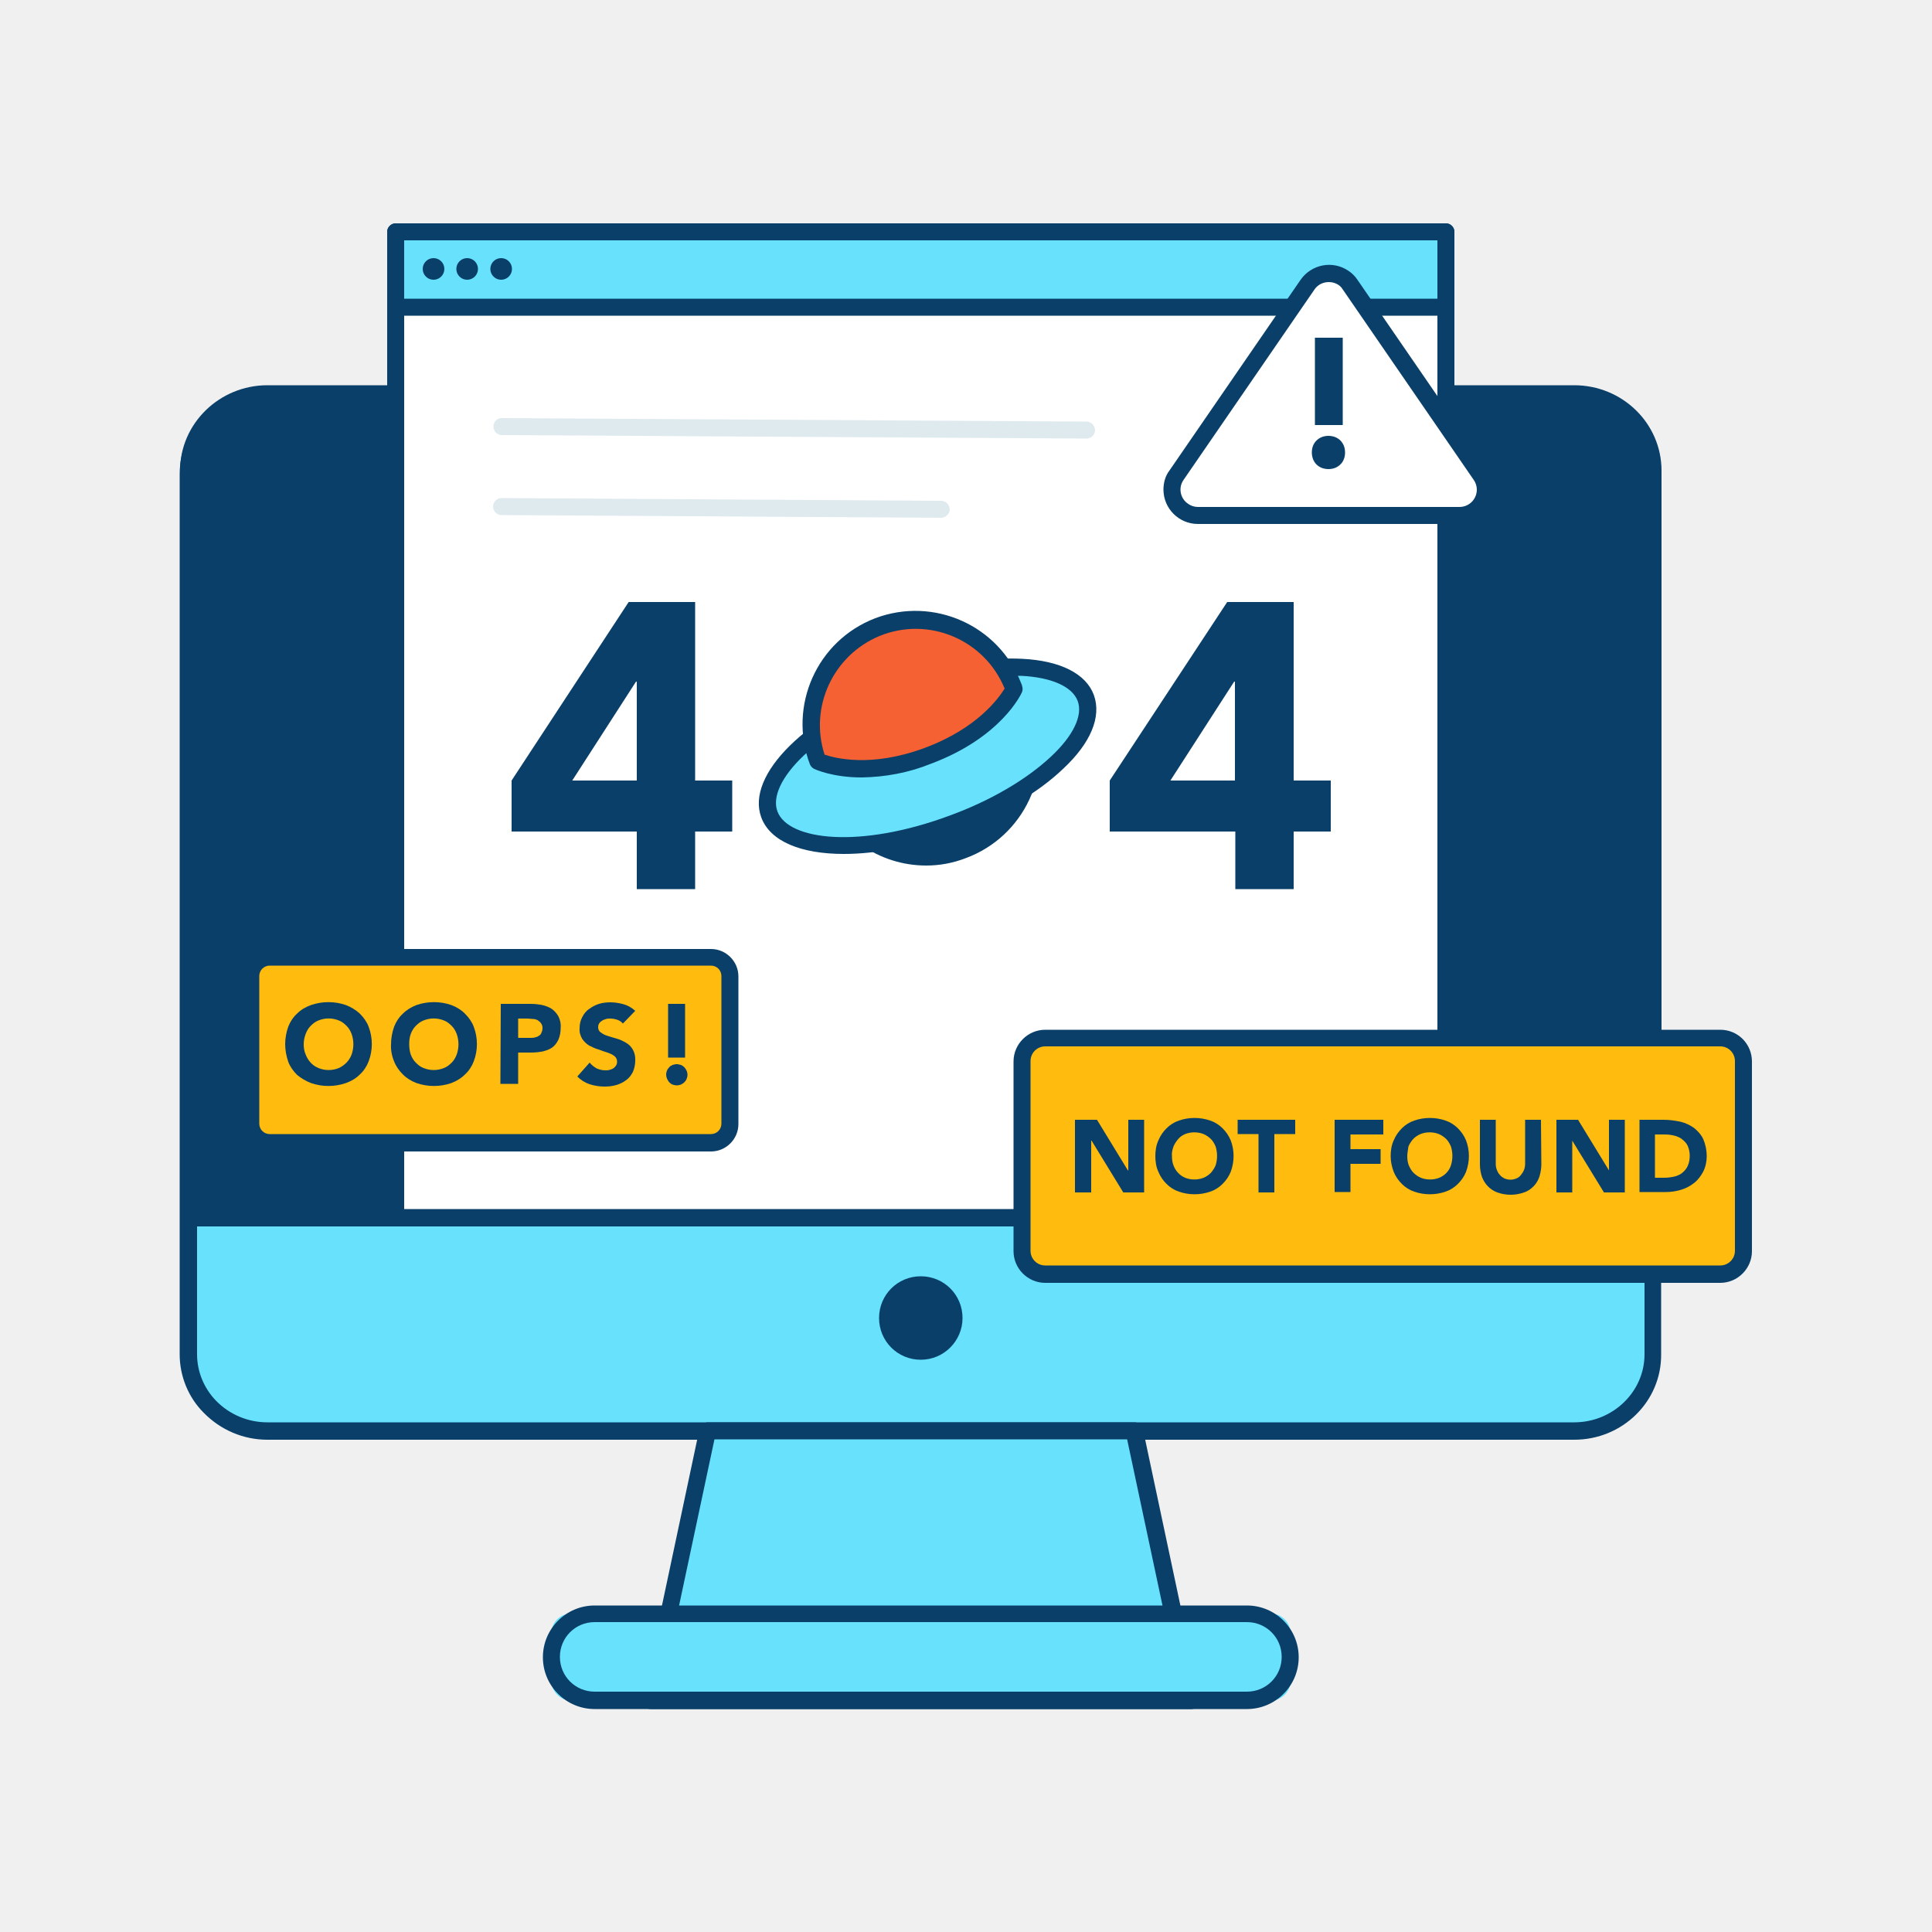
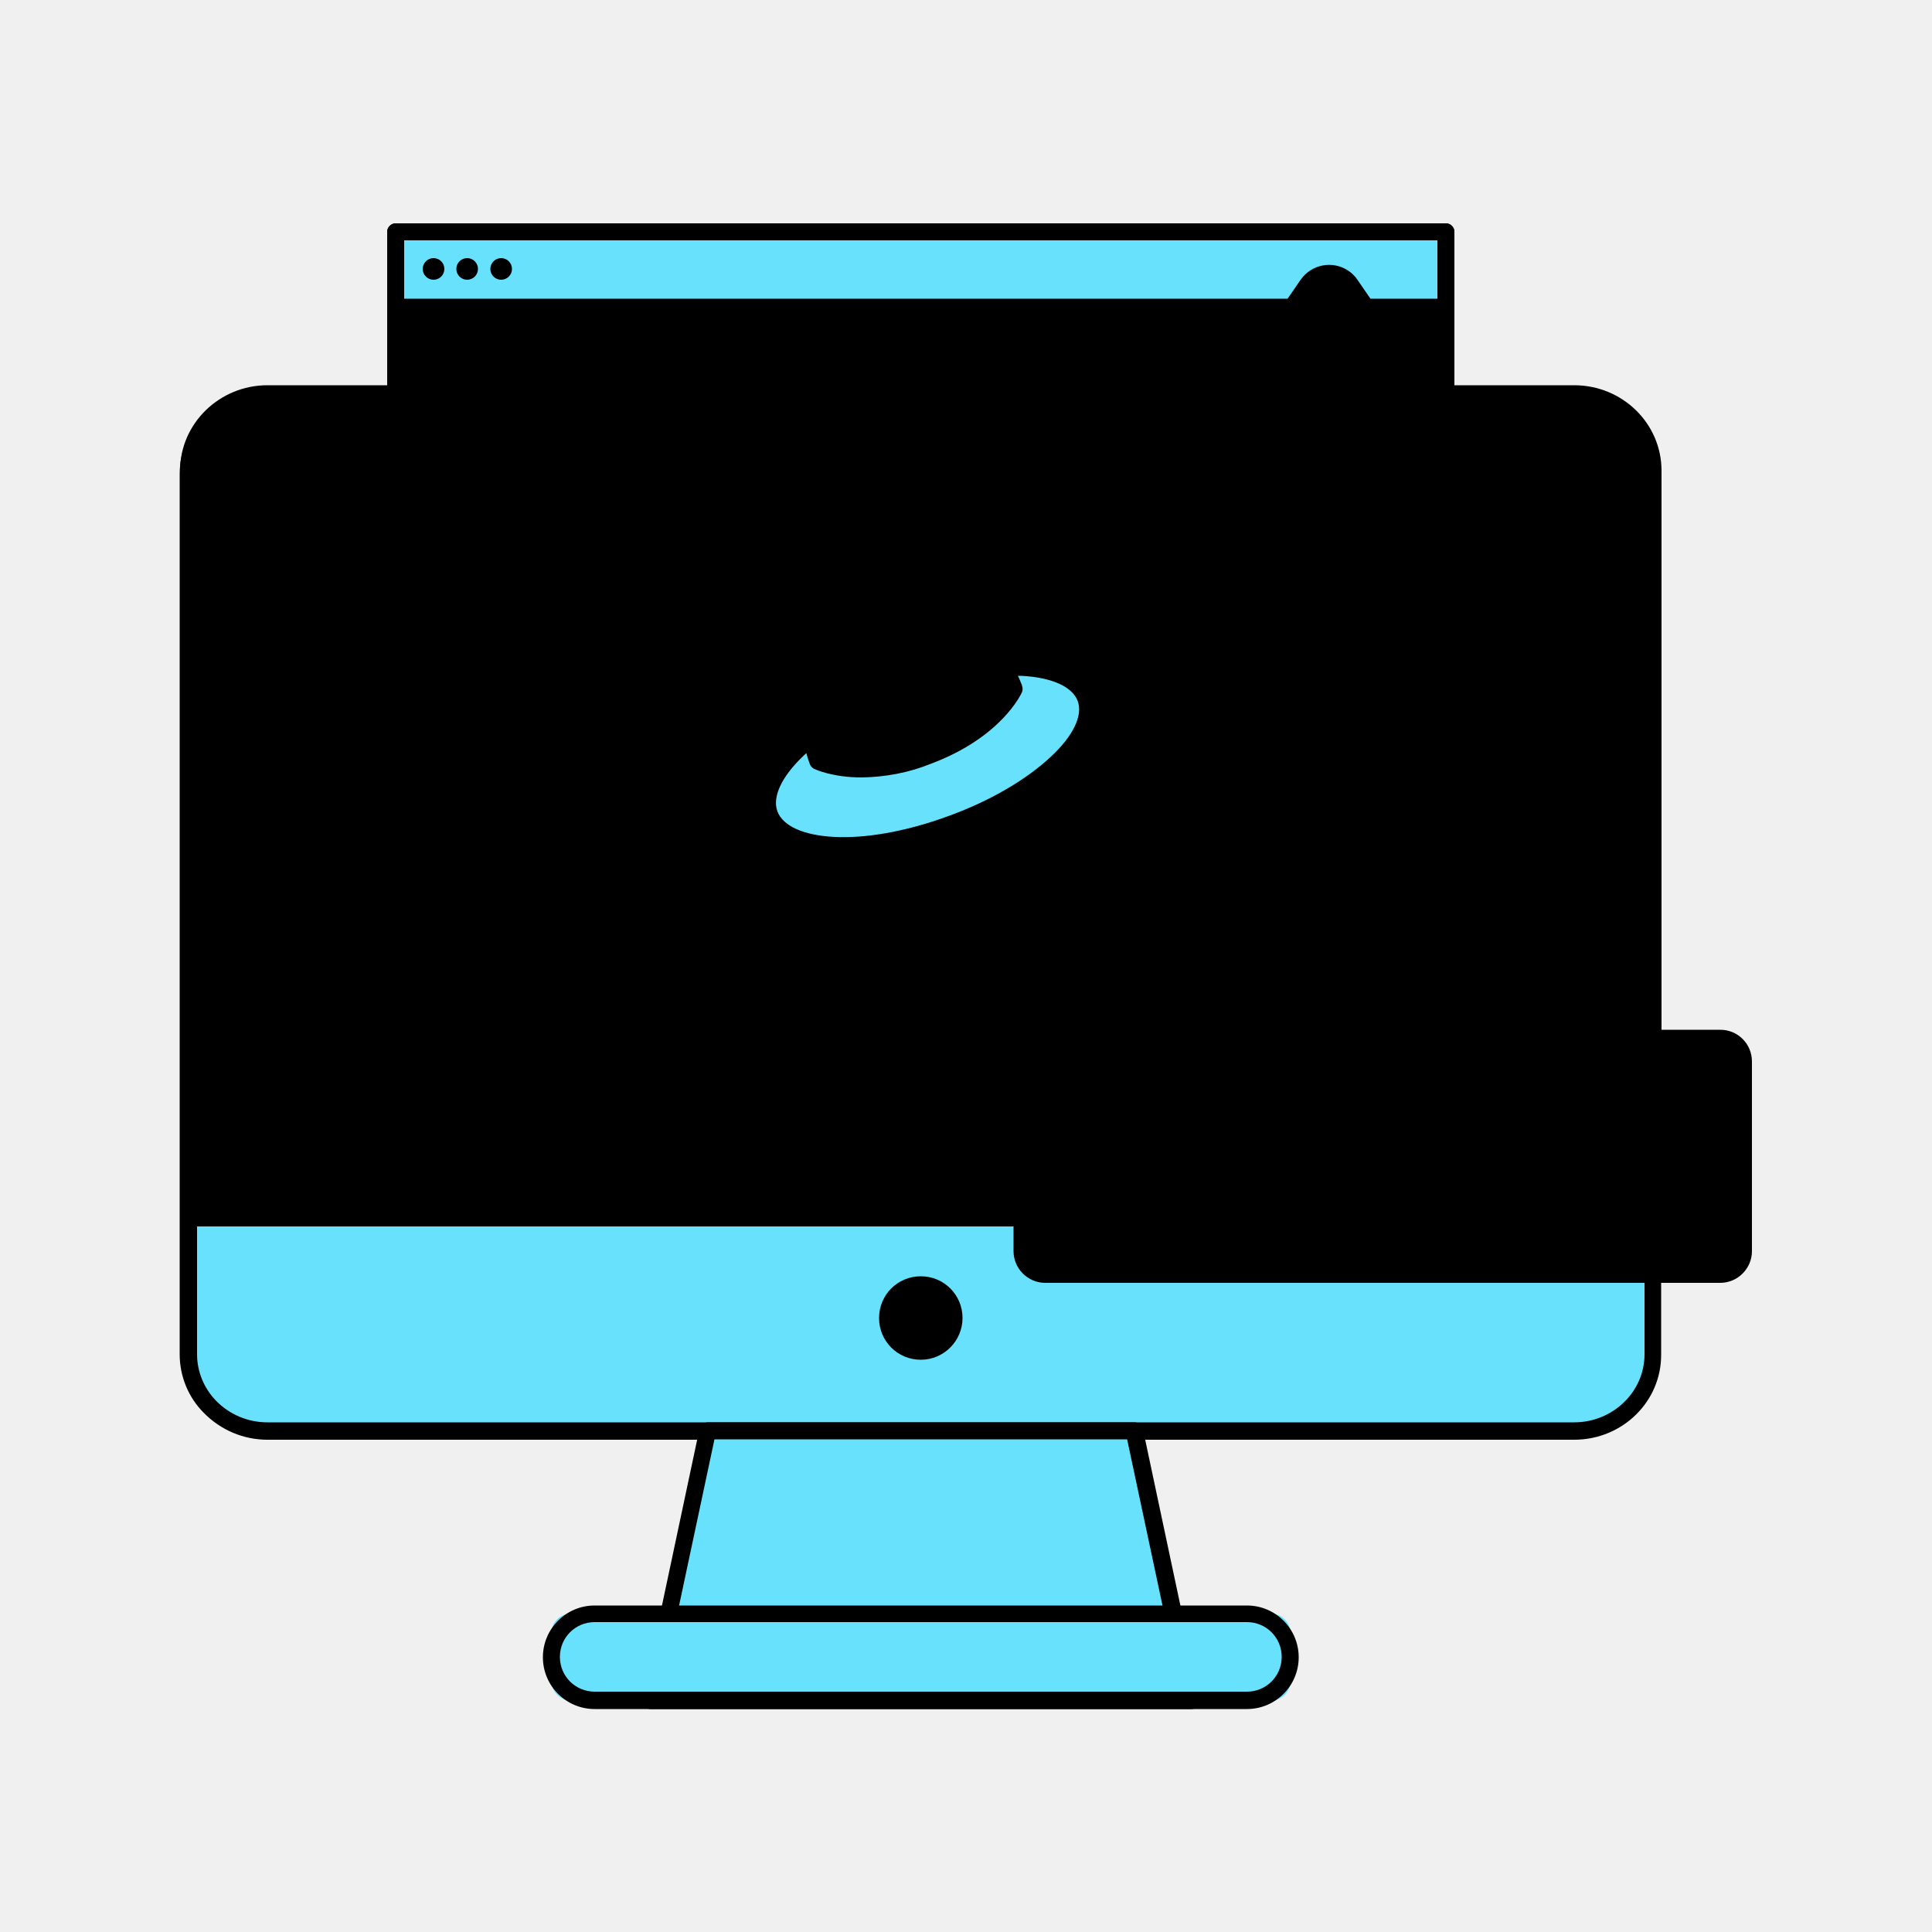
- <svg xmlns="http://www.w3.org/2000/svg" version="1.1" id="Layer_1" x="0px" y="0px" viewBox="0 0 500 500" style="width: 166px;" xml:space="preserve" data-imageid="404-page-not-found-1-15" imageName="404 Page Not Found 1" class="illustrations_image">
+ <svg xmlns="http://www.w3.org/2000/svg" version="1.1" id="Layer_1" x="0px" y="0px" viewBox="0 0 500 500" style="width: 166px;" xml:space="preserve" data-imageid="404-page-not-found-1-15" imageName="404 Page Not Found 1" className="illustrations_image">
  <style type="text/css">
	.st0_404-page-not-found-1-15{fill:#68E1FD;}
	.st1_404-page-not-found-1-15{fill:#093F68;}
	.st2_404-page-not-found-1-15{fill:#FFFFFF;}
	.st3_404-page-not-found-1-15{fill:#F56132;}
	.st4_404-page-not-found-1-15{fill:#DFEAEF;}
	.st5_404-page-not-found-1-15{fill:#FFBC0E;}
</style>
  <g id="device_404-page-not-found-1-15">
-     <path class="st0_404-page-not-found-1-15 targetColor" d="M427.8,122.7v227.8c0,11-9.1,19.8-20.4,19.8H69.2c-5.6,0-11-2.2-14.9-6.3c-3.6-3.6-5.5-8.5-5.5-13.6V122.7   c0-11,9.2-19.8,20.4-19.8h338.2C418.7,102.9,427.8,111.8,427.8,122.7z" style="fill: rgb(104, 225, 253);" />
-     <path class="st1_404-page-not-found-1-15" d="M407.4,372.6H69.2c-6.2,0-12.1-2.5-16.5-7c-4-4-6.2-9.5-6.2-15.1V122.7c0-12.2,10.2-22.1,22.6-22.1h338.2   c12.5,0,22.6,9.9,22.6,22.1v227.8C430,362.7,419.9,372.6,407.4,372.6z M69.2,105.1c-10,0-18.2,7.9-18.2,17.6v227.8   c0,4.5,1.8,8.8,4.9,12c3.5,3.6,8.3,5.6,13.3,5.6h338.2c10,0,18.2-7.9,18.2-17.6V122.7c0-9.7-8.2-17.6-18.2-17.6H69.2z" />
-     <polygon class="st0_404-page-not-found-1-15 targetColor" points="308.4,440 168.3,440 183.1,370.4 293.5,370.4 &#09;" style="fill: rgb(104, 225, 253);" />
-     <path class="st1_404-page-not-found-1-15" d="M308.4,442.3H168.3c-1.2,0-2.2-1-2.2-2.2c0-0.2,0-0.3,0.1-0.5l14.8-69.7c0.2-1,1.1-1.8,2.2-1.8h110.4   c1,0,2,0.7,2.2,1.8l14.8,69.7c0.1,0.7,0,1.3-0.5,1.9C309.6,442,309,442.3,308.4,442.3z M171,437.8h134.6l-13.9-65.3H184.9   L171,437.8z" />
-     <circle class="st1_404-page-not-found-1-15" cx="238.3" cy="341.1" r="8.6" />
-     <path class="st1_404-page-not-found-1-15" d="M238.3,351.9c-6,0-10.8-4.8-10.8-10.8c0-6,4.8-10.8,10.8-10.8s10.8,4.8,10.8,10.8l0,0   C249.1,347,244.3,351.9,238.3,351.9z M238.3,334.7c-3.5,0-6.4,2.9-6.4,6.4s2.9,6.4,6.4,6.4c3.5,0,6.4-2.9,6.4-6.4l0,0   C244.7,337.5,241.8,334.7,238.3,334.7z" />
-     <path class="st1_404-page-not-found-1-15" d="M427.8,121.8v193.3h-379V121.8c0-11,9.1-19.8,20.4-19.8h338.2C418.7,102,427.8,110.8,427.8,121.8z" />
-     <path class="st1_404-page-not-found-1-15" d="M427.8,317.4h-379c-1.2,0-2.2-1-2.2-2.2V121.8c0-12.2,10.2-22.1,22.6-22.1h338.2c12.5,0,22.6,9.9,22.6,22.1   v193.3C430,316.4,429,317.4,427.8,317.4L427.8,317.4z M51,312.9h374.6V121.8c0-9.7-8.2-17.6-18.2-17.6H69.2   c-10,0-18.2,7.9-18.2,17.6L51,312.9z" />
-     <path class="st0_404-page-not-found-1-15 targetColor" d="M147.8,417.6h181.1c2.8,0,5.1,2.3,5.1,5.1V435c0,2.8-2.3,5.1-5.1,5.1H147.8c-2.8,0-5.1-2.3-5.1-5.1v-12.3   C142.7,419.9,144.9,417.6,147.8,417.6z" style="fill: rgb(104, 225, 253);" />
-     <path class="st1_404-page-not-found-1-15" d="M322.7,442.3H153.9c-7.4,0-13.4-6-13.4-13.4s6-13.4,13.4-13.4l0,0h168.8c7.4,0,13.4,6,13.4,13.4   S330.1,442.3,322.7,442.3z M153.9,419.8c-5,0-9,4-9,9s4,9,9,9h168.8c5,0,9-4,9-9s-4-9-9-9H153.9z" />
+     <path className="st0_404-page-not-found-1-15 targetColor" d="M427.8,122.7v227.8c0,11-9.1,19.8-20.4,19.8H69.2c-5.6,0-11-2.2-14.9-6.3c-3.6-3.6-5.5-8.5-5.5-13.6V122.7   c0-11,9.2-19.8,20.4-19.8h338.2C418.7,102.9,427.8,111.8,427.8,122.7z" style="fill: rgb(104, 225, 253);" />
+     <path className="st1_404-page-not-found-1-15" d="M407.4,372.6H69.2c-6.2,0-12.1-2.5-16.5-7c-4-4-6.2-9.5-6.2-15.1V122.7c0-12.2,10.2-22.1,22.6-22.1h338.2   c12.5,0,22.6,9.9,22.6,22.1v227.8C430,362.7,419.9,372.6,407.4,372.6z M69.2,105.1c-10,0-18.2,7.9-18.2,17.6v227.8   c0,4.5,1.8,8.8,4.9,12c3.5,3.6,8.3,5.6,13.3,5.6h338.2c10,0,18.2-7.9,18.2-17.6V122.7c0-9.7-8.2-17.6-18.2-17.6H69.2z" />
+     <polygon className="st0_404-page-not-found-1-15 targetColor" points="308.4,440 168.3,440 183.1,370.4 293.5,370.4 &#09;" style="fill: rgb(104, 225, 253);" />
+     <path className="st1_404-page-not-found-1-15" d="M308.4,442.3H168.3c-1.2,0-2.2-1-2.2-2.2c0-0.2,0-0.3,0.1-0.5l14.8-69.7c0.2-1,1.1-1.8,2.2-1.8h110.4   c1,0,2,0.7,2.2,1.8l14.8,69.7c0.1,0.7,0,1.3-0.5,1.9C309.6,442,309,442.3,308.4,442.3z M171,437.8h134.6l-13.9-65.3H184.9   L171,437.8z" />
+     <circle className="st1_404-page-not-found-1-15" cx="238.3" cy="341.1" r="8.6" />
+     <path className="st1_404-page-not-found-1-15" d="M238.3,351.9c-6,0-10.8-4.8-10.8-10.8c0-6,4.8-10.8,10.8-10.8s10.8,4.8,10.8,10.8l0,0   C249.1,347,244.3,351.9,238.3,351.9z M238.3,334.7c-3.5,0-6.4,2.9-6.4,6.4s2.9,6.4,6.4,6.4c3.5,0,6.4-2.9,6.4-6.4l0,0   C244.7,337.5,241.8,334.7,238.3,334.7z" />
+     <path className="st1_404-page-not-found-1-15" d="M427.8,121.8v193.3h-379V121.8c0-11,9.1-19.8,20.4-19.8h338.2C418.7,102,427.8,110.8,427.8,121.8z" />
+     <path className="st1_404-page-not-found-1-15" d="M427.8,317.4h-379c-1.2,0-2.2-1-2.2-2.2V121.8c0-12.2,10.2-22.1,22.6-22.1h338.2c12.5,0,22.6,9.9,22.6,22.1   v193.3C430,316.4,429,317.4,427.8,317.4L427.8,317.4z M51,312.9h374.6V121.8c0-9.7-8.2-17.6-18.2-17.6H69.2   c-10,0-18.2,7.9-18.2,17.6L51,312.9z" />
+     <path className="st0_404-page-not-found-1-15 targetColor" d="M147.8,417.6h181.1c2.8,0,5.1,2.3,5.1,5.1V435c0,2.8-2.3,5.1-5.1,5.1H147.8c-2.8,0-5.1-2.3-5.1-5.1v-12.3   C142.7,419.9,144.9,417.6,147.8,417.6z" style="fill: rgb(104, 225, 253);" />
+     <path className="st1_404-page-not-found-1-15" d="M322.7,442.3H153.9c-7.4,0-13.4-6-13.4-13.4s6-13.4,13.4-13.4l0,0h168.8c7.4,0,13.4,6,13.4,13.4   S330.1,442.3,322.7,442.3z M153.9,419.8c-5,0-9,4-9,9s4,9,9,9h168.8c5,0,9-4,9-9s-4-9-9-9H153.9z" />
  </g>
  <g id="screen_404-page-not-found-1-15">
-     <rect x="102.4" y="60" class="st2_404-page-not-found-1-15" width="271.8" height="255.2" />
-     <path class="st1_404-page-not-found-1-15" d="M374.2,317.4H102.4c-1.2,0-2.2-1-2.2-2.2V60c0-1.2,1-2.2,2.2-2.2c0,0,0,0,0,0h271.8c1.2,0,2.2,1,2.2,2.2   c0,0,0,0,0,0v255.1C376.4,316.4,375.5,317.4,374.2,317.4z M104.6,312.9H372V62.2H104.6L104.6,312.9z" />
-     <rect x="102.4" y="60" class="st0_404-page-not-found-1-15 targetColor" width="271.8" height="19.5" style="fill: rgb(104, 225, 253);" />
-     <path class="st1_404-page-not-found-1-15" d="M374.2,81.7H102.4c-1.2,0-2.2-1-2.2-2.2V60c0-1.2,1-2.2,2.2-2.2c0,0,0,0,0,0h271.8c1.2,0,2.2,1,2.2,2.2   c0,0,0,0,0,0v19.5C376.4,80.7,375.5,81.7,374.2,81.7z M104.6,77.3H372V62.2H104.6V77.3z" />
-     <path class="st1_404-page-not-found-1-15" d="M164.8,215.2h-32.4V202l30.3-46.2h17.2V202h9.6v13.2h-9.6v14.9h-15.1V215.2z M164.8,176.4h-0.2L148.1,202h16.7   V176.4z" />
-     <path class="st1_404-page-not-found-1-15" d="M319.6,215.2h-32.4V202l30.4-46.2h17.2V202h9.6v13.2h-9.6v14.9h-15.1V215.2z M319.6,176.4h-0.2L302.9,202h16.7   L319.6,176.4z" />
-     <path class="st1_404-page-not-found-1-15" d="M265.1,185.4c0,0-10.7-5.2-28.4,1.3s-22.4,17.4-22.4,17.4c5.1,14,20.7,21.2,34.7,16.1   C263,215,270.2,199.4,265.1,185.4L265.1,185.4z" />
-     <path class="st1_404-page-not-found-1-15" d="M239.7,224c-12.3,0-23.2-7.7-27.4-19.2c-0.2-0.5-0.2-1.1,0.1-1.7c0.2-0.5,5.4-11.8,23.7-18.6   s29.6-1.4,30.1-1.2c0.5,0.3,0.9,0.7,1.1,1.2c5.6,15.2-2.2,32-17.4,37.6C246.5,223.4,243.1,224,239.7,224z M216.7,204.2   c5.2,12.7,19.7,18.8,32.4,13.6c12.1-4.9,18.3-18.3,14.2-30.7c-2.7-0.9-12-3.4-25.8,1.7S218.1,201.7,216.7,204.2z" />
-     <ellipse transform="matrix(0.9387 -0.3446 0.3446 0.9387 -52.7624 94.7309)" class="st0_404-page-not-found-1-15 targetColor" cx="240.1" cy="195.8" rx="43.6" ry="18.6" style="fill: rgb(104, 225, 253);" />
-     <path class="st1_404-page-not-found-1-15" d="M218.4,221c-11,0-19.1-3.2-21.4-9.5c-4-11,11.7-26.5,35.9-35.4c11.2-4.1,22.5-6.1,31.7-5.6   c9.9,0.5,16.5,3.9,18.5,9.4l0,0c2,5.6-0.8,12.4-8,19.1c-6.7,6.4-16.6,12.1-27.8,16.2C236.8,219.1,226.8,221,218.4,221z    M261.8,174.9c-8.1,0-17.8,1.9-27.4,5.4c-23.3,8.5-36,22.2-33.2,29.7s21.3,9.7,44.5,1.1c10.7-3.9,20-9.4,26.3-15.3   c5.8-5.4,8.3-10.7,6.9-14.4l0,0c-1.4-3.7-6.7-6.1-14.6-6.5C263.5,174.9,262.7,174.9,261.8,174.9L261.8,174.9z" />
-     <path class="st3_404-page-not-found-1-15" d="M262.5,178.4c0,0-4.8,10.9-22.4,17.4s-28.4,1.2-28.4,1.2c-5.2-14,2-29.6,16.1-34.7S257.3,164.3,262.5,178.4   L262.5,178.4z" />
-     <path class="st1_404-page-not-found-1-15" d="M223,201.2c-7.6,0-12-2.1-12.3-2.2c-0.5-0.3-0.9-0.7-1.1-1.2c-5.7-15.1,1.8-32,16.9-37.8   c15.1-5.7,32,1.8,37.8,16.9c0.1,0.2,0.2,0.4,0.2,0.6c0.2,0.5,0.2,1.1,0,1.6c-0.2,0.5-5.4,11.8-23.7,18.6   C235.1,200,229.1,201.1,223,201.2z M213.4,195.3c2.7,0.9,12,3.4,25.8-1.7s19.3-13,20.8-15.4c-5.2-12.7-19.7-18.8-32.4-13.6   C215.6,169.6,209.4,183,213.4,195.3L213.4,195.3z" />
-     <path class="st4_404-page-not-found-1-15" d="M281.3,113.5L281.3,113.5l-151.4-0.9c-1.2,0-2.2-1-2.2-2.2c0-1.2,0.9-2.2,2.1-2.2c0,0,0.1,0,0.1,0l151.4,0.9   c1.2,0.1,2.1,1.1,2.1,2.4C283.3,112.6,282.4,113.4,281.3,113.5L281.3,113.5z" />
-     <circle class="st1_404-page-not-found-1-15" cx="112.2" cy="69.6" r="2.8" />
-     <circle class="st1_404-page-not-found-1-15" cx="120.9" cy="69.6" r="2.8" />
-     <circle class="st1_404-page-not-found-1-15" cx="129.7" cy="69.6" r="2.8" />
-     <path class="st4_404-page-not-found-1-15" d="M243.7,134L243.7,134l-113.9-0.7c-1.2,0-2.2-1-2.2-2.2c0-1.2,1-2.2,2.2-2.2l0,0l113.9,0.7   c1.2,0.1,2.1,1.1,2.1,2.4C245.7,133,244.8,133.9,243.7,134L243.7,134z" />
+     <rect x="102.4" y="60" className="st2_404-page-not-found-1-15" width="271.8" height="255.2" />
+     <path className="st1_404-page-not-found-1-15" d="M374.2,317.4H102.4c-1.2,0-2.2-1-2.2-2.2V60c0-1.2,1-2.2,2.2-2.2c0,0,0,0,0,0h271.8c1.2,0,2.2,1,2.2,2.2   c0,0,0,0,0,0v255.1C376.4,316.4,375.5,317.4,374.2,317.4z M104.6,312.9H372V62.2H104.6L104.6,312.9z" />
+     <rect x="102.4" y="60" className="st0_404-page-not-found-1-15 targetColor" width="271.8" height="19.5" style="fill: rgb(104, 225, 253);" />
+     <path className="st1_404-page-not-found-1-15" d="M374.2,81.7H102.4c-1.2,0-2.2-1-2.2-2.2V60c0-1.2,1-2.2,2.2-2.2c0,0,0,0,0,0h271.8c1.2,0,2.2,1,2.2,2.2   c0,0,0,0,0,0v19.5C376.4,80.7,375.5,81.7,374.2,81.7z M104.6,77.3H372V62.2H104.6V77.3z" />
+     <path className="st1_404-page-not-found-1-15" d="M164.8,215.2h-32.4V202l30.3-46.2h17.2V202h9.6v13.2h-9.6v14.9h-15.1V215.2z M164.8,176.4h-0.2L148.1,202h16.7   V176.4z" />
+     <path className="st1_404-page-not-found-1-15" d="M319.6,215.2h-32.4V202l30.4-46.2h17.2V202h9.6v13.2h-9.6v14.9h-15.1V215.2z M319.6,176.4h-0.2L302.9,202h16.7   L319.6,176.4z" />
+     <path className="st1_404-page-not-found-1-15" d="M265.1,185.4c0,0-10.7-5.2-28.4,1.3s-22.4,17.4-22.4,17.4c5.1,14,20.7,21.2,34.7,16.1   C263,215,270.2,199.4,265.1,185.4L265.1,185.4z" />
+     <path className="st1_404-page-not-found-1-15" d="M239.7,224c-12.3,0-23.2-7.7-27.4-19.2c-0.2-0.5-0.2-1.1,0.1-1.7c0.2-0.5,5.4-11.8,23.7-18.6   s29.6-1.4,30.1-1.2c0.5,0.3,0.9,0.7,1.1,1.2c5.6,15.2-2.2,32-17.4,37.6C246.5,223.4,243.1,224,239.7,224z M216.7,204.2   c5.2,12.7,19.7,18.8,32.4,13.6c12.1-4.9,18.3-18.3,14.2-30.7c-2.7-0.9-12-3.4-25.8,1.7S218.1,201.7,216.7,204.2z" />
+     <ellipse transform="matrix(0.9387 -0.3446 0.3446 0.9387 -52.7624 94.7309)" className="st0_404-page-not-found-1-15 targetColor" cx="240.1" cy="195.8" rx="43.6" ry="18.6" style="fill: rgb(104, 225, 253);" />
+     <path className="st1_404-page-not-found-1-15" d="M218.4,221c-11,0-19.1-3.2-21.4-9.5c-4-11,11.7-26.5,35.9-35.4c11.2-4.1,22.5-6.1,31.7-5.6   c9.9,0.5,16.5,3.9,18.5,9.4l0,0c2,5.6-0.8,12.4-8,19.1c-6.7,6.4-16.6,12.1-27.8,16.2C236.8,219.1,226.8,221,218.4,221z    M261.8,174.9c-8.1,0-17.8,1.9-27.4,5.4c-23.3,8.5-36,22.2-33.2,29.7s21.3,9.7,44.5,1.1c10.7-3.9,20-9.4,26.3-15.3   c5.8-5.4,8.3-10.7,6.9-14.4l0,0c-1.4-3.7-6.7-6.1-14.6-6.5C263.5,174.9,262.7,174.9,261.8,174.9L261.8,174.9z" />
+     <path className="st3_404-page-not-found-1-15" d="M262.5,178.4c0,0-4.8,10.9-22.4,17.4s-28.4,1.2-28.4,1.2c-5.2-14,2-29.6,16.1-34.7S257.3,164.3,262.5,178.4   L262.5,178.4z" />
+     <path className="st1_404-page-not-found-1-15" d="M223,201.2c-7.6,0-12-2.1-12.3-2.2c-0.5-0.3-0.9-0.7-1.1-1.2c-5.7-15.1,1.8-32,16.9-37.8   c15.1-5.7,32,1.8,37.8,16.9c0.1,0.2,0.2,0.4,0.2,0.6c0.2,0.5,0.2,1.1,0,1.6c-0.2,0.5-5.4,11.8-23.7,18.6   C235.1,200,229.1,201.1,223,201.2z M213.4,195.3c2.7,0.9,12,3.4,25.8-1.7s19.3-13,20.8-15.4c-5.2-12.7-19.7-18.8-32.4-13.6   C215.6,169.6,209.4,183,213.4,195.3L213.4,195.3z" />
+     <path className="st4_404-page-not-found-1-15" d="M281.3,113.5L281.3,113.5l-151.4-0.9c-1.2,0-2.2-1-2.2-2.2c0-1.2,0.9-2.2,2.1-2.2c0,0,0.1,0,0.1,0l151.4,0.9   c1.2,0.1,2.1,1.1,2.1,2.4C283.3,112.6,282.4,113.4,281.3,113.5L281.3,113.5z" />
+     <circle className="st1_404-page-not-found-1-15" cx="112.2" cy="69.6" r="2.8" />
+     <circle className="st1_404-page-not-found-1-15" cx="120.9" cy="69.6" r="2.8" />
+     <circle className="st1_404-page-not-found-1-15" cx="129.7" cy="69.6" r="2.8" />
+     <path className="st4_404-page-not-found-1-15" d="M243.7,134L243.7,134l-113.9-0.7c-1.2,0-2.2-1-2.2-2.2c0-1.2,1-2.2,2.2-2.2l0,0l113.9,0.7   c1.2,0.1,2.1,1.1,2.1,2.4C245.7,133,244.8,133.9,243.7,134L243.7,134z" />
  </g>
  <g id="speech-bubble-2_404-page-not-found-1-15">
-     <path class="st5_404-page-not-found-1-15" d="M267.1,268.6h181.3c1.5,0,2.7,1.2,2.7,2.7v55.8c0,1.5-1.2,2.7-2.7,2.7H267.1c-1.5,0-2.7-1.2-2.7-2.7v-55.8   C264.4,269.8,265.6,268.6,267.1,268.6z" />
-     <path class="st1_404-page-not-found-1-15" d="M445.2,332H270.5c-4.5,0-8.2-3.7-8.2-8.2v-49.1c0-4.5,3.7-8.2,8.2-8.2h174.7c4.6,0,8.2,3.7,8.2,8.2v49.1   C453.4,328.3,449.7,332,445.2,332z M270.5,270.8c-2.1,0-3.8,1.7-3.8,3.8v49.1c0,2.1,1.7,3.8,3.8,3.8h174.7c2.1,0,3.8-1.7,3.8-3.8   v-49.1c0-2.1-1.7-3.8-3.8-3.8L270.5,270.8z" />
-     <path class="st1_404-page-not-found-1-15" d="M278.3,289.8h5.6l8,13.1h0.1v-13.1h4.1v18.8h-5.4l-8.2-13.4h-0.1v13.4h-4.2V289.8z" />
-     <path class="st1_404-page-not-found-1-15" d="M299,299.2c0-1.4,0.2-2.8,0.8-4.1c0.5-1.2,1.2-2.2,2.1-3.1c0.9-0.9,2-1.6,3.2-2c2.6-0.9,5.5-0.9,8.1,0   c1.2,0.4,2.3,1.1,3.2,2c0.9,0.9,1.6,1.9,2.1,3.1c1,2.6,1,5.5,0,8.2c-0.5,1.2-1.2,2.2-2.1,3.1c-0.9,0.9-2,1.6-3.2,2   c-2.6,0.9-5.5,0.9-8.1,0c-1.2-0.4-2.3-1.1-3.2-2c-0.9-0.9-1.6-1.9-2.1-3.1C299.2,302,299,300.6,299,299.2z M303.3,299.2   c0,0.8,0.1,1.7,0.4,2.4c0.5,1.4,1.6,2.6,3,3.2c1.5,0.6,3.3,0.6,4.8,0c0.7-0.3,1.3-0.7,1.9-1.3c0.5-0.6,0.9-1.2,1.2-1.9   c0.5-1.6,0.5-3.3,0-4.9c-0.3-0.7-0.7-1.4-1.2-1.9c-0.5-0.5-1.2-1-1.9-1.3c-1.5-0.6-3.3-0.6-4.8,0c-0.7,0.3-1.3,0.7-1.8,1.3   c-0.5,0.6-0.9,1.2-1.2,1.9C303.4,297.6,303.2,298.4,303.3,299.2L303.3,299.2z" />
-     <path class="st1_404-page-not-found-1-15" d="M325.7,293.5h-5.4v-3.7h14.9v3.7h-5.4v15.1h-4.1V293.5z" />
-     <path class="st1_404-page-not-found-1-15" d="M345.4,289.8H358v3.8h-8.5v3.8h7.8v3.8h-7.8v7.3h-4.1L345.4,289.8z" />
-     <path class="st1_404-page-not-found-1-15" d="M359.9,299.2c0-1.4,0.2-2.8,0.8-4.1c0.5-1.2,1.2-2.2,2.1-3.1c0.9-0.9,2-1.6,3.2-2c2.6-0.9,5.5-0.9,8.1,0   c1.2,0.4,2.3,1.1,3.2,2c0.9,0.9,1.6,1.9,2.1,3.1c1,2.6,1,5.5,0,8.2c-0.5,1.2-1.2,2.2-2.1,3.1c-0.9,0.9-2,1.6-3.2,2   c-2.6,0.9-5.5,0.9-8.1,0c-1.2-0.4-2.3-1.1-3.2-2c-0.9-0.9-1.6-1.9-2.1-3.1C360.2,302,359.9,300.6,359.9,299.2z M364.2,299.2   c0,0.8,0.1,1.7,0.4,2.4c0.3,0.7,0.7,1.4,1.2,1.9c0.5,0.5,1.2,1,1.9,1.3c1.5,0.6,3.3,0.6,4.8,0c1.4-0.6,2.5-1.7,3-3.2   c0.5-1.6,0.5-3.3,0-4.9c-0.3-0.7-0.7-1.4-1.2-1.9c-0.5-0.5-1.2-1-1.9-1.3c-1.5-0.6-3.3-0.6-4.8,0c-0.7,0.3-1.3,0.7-1.9,1.3   c-0.5,0.6-0.9,1.2-1.2,1.9C364.4,297.6,364.2,298.4,364.2,299.2z" />
-     <path class="st1_404-page-not-found-1-15" d="M398.9,301.4c0,1-0.2,2.1-0.5,3.1c-0.3,0.9-0.8,1.8-1.5,2.5c-0.7,0.7-1.5,1.3-2.5,1.6c-2.2,0.8-4.7,0.8-6.9,0   c-1.9-0.7-3.3-2.2-4-4.1c-0.3-1-0.5-2-0.5-3.1v-11.6h4.1v11.4c0,0.6,0.1,1.1,0.3,1.6c0.2,0.5,0.4,0.9,0.8,1.3   c0.3,0.4,0.8,0.7,1.2,0.9c0.5,0.2,1,0.3,1.5,0.3c0.5,0,1-0.1,1.5-0.3c0.5-0.2,0.9-0.5,1.2-0.9c0.3-0.4,0.6-0.8,0.8-1.3   c0.2-0.5,0.3-1.1,0.3-1.6v-11.4h4.1L398.9,301.4z" />
-     <path class="st1_404-page-not-found-1-15" d="M402.8,289.8h5.6l8,13.1h0v-13.1h4.1v18.8h-5.4l-8.2-13.4h0v13.4h-4.1L402.8,289.8z" />
-     <path class="st1_404-page-not-found-1-15" d="M424.4,289.8h6.2c1.4,0,2.9,0.2,4.3,0.5c1.3,0.3,2.5,0.9,3.5,1.6c1,0.8,1.9,1.8,2.4,2.9   c0.6,1.4,0.9,2.9,0.9,4.4c0,1.4-0.3,2.8-0.9,4c-0.6,1.1-1.3,2.1-2.3,2.9c-1,0.8-2.1,1.4-3.4,1.8c-1.3,0.4-2.6,0.6-4,0.6h-6.8V289.8   z M428.5,304.8h2.1c0.9,0,1.8-0.1,2.7-0.3c0.8-0.2,1.5-0.5,2.1-1c0.6-0.5,1.1-1.1,1.4-1.8c0.4-0.9,0.5-1.8,0.5-2.7   c0-0.8-0.2-1.7-0.5-2.4c-0.3-0.7-0.8-1.2-1.4-1.7c-0.6-0.5-1.3-0.8-2.1-1c-0.8-0.2-1.6-0.3-2.5-0.3h-2.5V304.8z" />
+     <path className="st5_404-page-not-found-1-15" d="M267.1,268.6h181.3c1.5,0,2.7,1.2,2.7,2.7v55.8c0,1.5-1.2,2.7-2.7,2.7H267.1c-1.5,0-2.7-1.2-2.7-2.7v-55.8   C264.4,269.8,265.6,268.6,267.1,268.6z" />
+     <path className="st1_404-page-not-found-1-15" d="M445.2,332H270.5c-4.5,0-8.2-3.7-8.2-8.2v-49.1c0-4.5,3.7-8.2,8.2-8.2h174.7c4.6,0,8.2,3.7,8.2,8.2v49.1   C453.4,328.3,449.7,332,445.2,332z M270.5,270.8c-2.1,0-3.8,1.7-3.8,3.8v49.1c0,2.1,1.7,3.8,3.8,3.8h174.7c2.1,0,3.8-1.7,3.8-3.8   v-49.1c0-2.1-1.7-3.8-3.8-3.8L270.5,270.8z" />
+     <path className="st1_404-page-not-found-1-15" d="M278.3,289.8h5.6l8,13.1h0.1v-13.1h4.1v18.8h-5.4l-8.2-13.4h-0.1v13.4h-4.2V289.8z" />
+     <path className="st1_404-page-not-found-1-15" d="M299,299.2c0-1.4,0.2-2.8,0.8-4.1c0.5-1.2,1.2-2.2,2.1-3.1c0.9-0.9,2-1.6,3.2-2c2.6-0.9,5.5-0.9,8.1,0   c1.2,0.4,2.3,1.1,3.2,2c0.9,0.9,1.6,1.9,2.1,3.1c1,2.6,1,5.5,0,8.2c-0.5,1.2-1.2,2.2-2.1,3.1c-0.9,0.9-2,1.6-3.2,2   c-2.6,0.9-5.5,0.9-8.1,0c-1.2-0.4-2.3-1.1-3.2-2c-0.9-0.9-1.6-1.9-2.1-3.1C299.2,302,299,300.6,299,299.2z M303.3,299.2   c0,0.8,0.1,1.7,0.4,2.4c0.5,1.4,1.6,2.6,3,3.2c1.5,0.6,3.3,0.6,4.8,0c0.7-0.3,1.3-0.7,1.9-1.3c0.5-0.6,0.9-1.2,1.2-1.9   c0.5-1.6,0.5-3.3,0-4.9c-0.3-0.7-0.7-1.4-1.2-1.9c-0.5-0.5-1.2-1-1.9-1.3c-1.5-0.6-3.3-0.6-4.8,0c-0.7,0.3-1.3,0.7-1.8,1.3   c-0.5,0.6-0.9,1.2-1.2,1.9C303.4,297.6,303.2,298.4,303.3,299.2L303.3,299.2z" />
+     <path className="st1_404-page-not-found-1-15" d="M325.7,293.5h-5.4v-3.7h14.9v3.7h-5.4v15.1h-4.1V293.5z" />
+     <path className="st1_404-page-not-found-1-15" d="M345.4,289.8H358v3.8h-8.5v3.8h7.8v3.8h-7.8v7.3h-4.1L345.4,289.8z" />
+     <path className="st1_404-page-not-found-1-15" d="M359.9,299.2c0-1.4,0.2-2.8,0.8-4.1c0.5-1.2,1.2-2.2,2.1-3.1c0.9-0.9,2-1.6,3.2-2c2.6-0.9,5.5-0.9,8.1,0   c1.2,0.4,2.3,1.1,3.2,2c0.9,0.9,1.6,1.9,2.1,3.1c1,2.6,1,5.5,0,8.2c-0.5,1.2-1.2,2.2-2.1,3.1c-0.9,0.9-2,1.6-3.2,2   c-2.6,0.9-5.5,0.9-8.1,0c-1.2-0.4-2.3-1.1-3.2-2c-0.9-0.9-1.6-1.9-2.1-3.1C360.2,302,359.9,300.6,359.9,299.2z M364.2,299.2   c0,0.8,0.1,1.7,0.4,2.4c0.3,0.7,0.7,1.4,1.2,1.9c0.5,0.5,1.2,1,1.9,1.3c1.5,0.6,3.3,0.6,4.8,0c1.4-0.6,2.5-1.7,3-3.2   c0.5-1.6,0.5-3.3,0-4.9c-0.3-0.7-0.7-1.4-1.2-1.9c-0.5-0.5-1.2-1-1.9-1.3c-1.5-0.6-3.3-0.6-4.8,0c-0.7,0.3-1.3,0.7-1.9,1.3   c-0.5,0.6-0.9,1.2-1.2,1.9C364.4,297.6,364.2,298.4,364.2,299.2z" />
+     <path className="st1_404-page-not-found-1-15" d="M398.9,301.4c0,1-0.2,2.1-0.5,3.1c-0.3,0.9-0.8,1.8-1.5,2.5c-0.7,0.7-1.5,1.3-2.5,1.6c-2.2,0.8-4.7,0.8-6.9,0   c-1.9-0.7-3.3-2.2-4-4.1c-0.3-1-0.5-2-0.5-3.1v-11.6h4.1v11.4c0,0.6,0.1,1.1,0.3,1.6c0.2,0.5,0.4,0.9,0.8,1.3   c0.3,0.4,0.8,0.7,1.2,0.9c0.5,0.2,1,0.3,1.5,0.3c0.5,0,1-0.1,1.5-0.3c0.5-0.2,0.9-0.5,1.2-0.9c0.3-0.4,0.6-0.8,0.8-1.3   c0.2-0.5,0.3-1.1,0.3-1.6v-11.4h4.1L398.9,301.4z" />
+     <path className="st1_404-page-not-found-1-15" d="M402.8,289.8h5.6l8,13.1h0v-13.1h4.1v18.8h-5.4l-8.2-13.4h0v13.4h-4.1L402.8,289.8z" />
+     <path className="st1_404-page-not-found-1-15" d="M424.4,289.8h6.2c1.4,0,2.9,0.2,4.3,0.5c1.3,0.3,2.5,0.9,3.5,1.6c1,0.8,1.9,1.8,2.4,2.9   c0.6,1.4,0.9,2.9,0.9,4.4c0,1.4-0.3,2.8-0.9,4c-0.6,1.1-1.3,2.1-2.3,2.9c-1,0.8-2.1,1.4-3.4,1.8c-1.3,0.4-2.6,0.6-4,0.6h-6.8V289.8   z M428.5,304.8h2.1c0.9,0,1.8-0.1,2.7-0.3c0.8-0.2,1.5-0.5,2.1-1c0.6-0.5,1.1-1.1,1.4-1.8c0.4-0.9,0.5-1.8,0.5-2.7   c0-0.8-0.2-1.7-0.5-2.4c-0.3-0.7-0.8-1.2-1.4-1.7c-0.6-0.5-1.3-0.8-2.1-1c-0.8-0.2-1.6-0.3-2.5-0.3h-2.5V304.8z" />
  </g>
  <g id="speech-bubble-1_404-page-not-found-1-15">
-     <path class="st5_404-page-not-found-1-15" d="M67.1,247.7h119.6c1.2,0,2.2,1,2.2,2.2v43.6c0,1.2-1,2.2-2.2,2.2H67.1c-1.2,0-2.2-1-2.2-2.2v-43.6   C64.8,248.7,65.8,247.7,67.1,247.7z" />
-     <path class="st1_404-page-not-found-1-15" d="M184,298H69.8c-3.9,0-7.1-3.2-7.1-7.1v-38.2c0-3.9,3.2-7.1,7.1-7.1H184c3.9,0,7.1,3.2,7.1,7.1v38.2   C191.1,294.8,187.9,298,184,298z M69.8,249.9c-1.5,0-2.7,1.2-2.7,2.7c0,0,0,0,0,0v38.2c0,1.5,1.2,2.7,2.7,2.7c0,0,0,0,0,0H184   c1.5,0,2.7-1.2,2.7-2.7v-38.2c0-1.5-1.2-2.7-2.7-2.7L69.8,249.9z" />
-     <path class="st1_404-page-not-found-1-15" d="M73.8,270.2c0-1.5,0.3-3.1,0.8-4.5c0.5-1.3,1.3-2.5,2.3-3.4c1-1,2.2-1.7,3.6-2.2c2.9-1,6.1-1,9,0   c1.3,0.5,2.5,1.2,3.6,2.2c1,1,1.8,2.1,2.3,3.4c1.1,2.9,1.1,6.1,0,9c-0.5,1.3-1.3,2.5-2.3,3.4c-1,1-2.2,1.7-3.6,2.2   c-2.9,1-6.1,1-9,0c-1.3-0.5-2.5-1.2-3.6-2.1c-1-1-1.8-2.1-2.3-3.4C74.1,273.3,73.8,271.8,73.8,270.2z M78.6,270.2   c0,0.9,0.1,1.8,0.5,2.7c0.6,1.6,1.8,2.9,3.3,3.5c1.7,0.7,3.6,0.7,5.3,0c1.5-0.7,2.7-1.9,3.3-3.5c0.6-1.7,0.6-3.6,0-5.3   c-0.3-0.8-0.7-1.5-1.3-2.1c-0.6-0.6-1.2-1.1-2-1.4c-1.7-0.7-3.6-0.7-5.3,0c-0.8,0.3-1.4,0.8-2,1.4c-0.6,0.6-1,1.3-1.3,2.1   C78.8,268.4,78.6,269.3,78.6,270.2z" />
-     <path class="st1_404-page-not-found-1-15" d="M101.2,270.2c0-1.5,0.3-3.1,0.8-4.5c0.5-1.3,1.3-2.5,2.3-3.4c1-1,2.2-1.7,3.5-2.2c2.9-1,6.1-1,9,0   c1.3,0.5,2.5,1.2,3.5,2.2c1,1,1.8,2.1,2.3,3.4c1.1,2.9,1.1,6.1,0,9c-0.5,1.3-1.3,2.5-2.3,3.4c-1,1-2.2,1.7-3.5,2.2   c-2.9,1-6.1,1-9,0c-1.3-0.5-2.5-1.2-3.5-2.2c-1-1-1.8-2.1-2.3-3.4C101.4,273.3,101.1,271.7,101.2,270.2z M105.9,270.2   c0,0.9,0.1,1.8,0.4,2.7c0.3,0.8,0.7,1.5,1.3,2.1c0.6,0.6,1.2,1.1,2,1.4c1.7,0.7,3.6,0.7,5.3,0c0.8-0.3,1.4-0.8,2-1.4   c0.6-0.6,1-1.3,1.3-2.1c0.6-1.7,0.6-3.6,0-5.3c-0.3-0.8-0.7-1.5-1.3-2.1c-0.6-0.6-1.2-1.1-2-1.4c-1.7-0.7-3.6-0.7-5.3,0   c-0.8,0.3-1.4,0.8-2,1.4c-0.6,0.6-1,1.3-1.3,2.1C106,268.4,105.9,269.3,105.9,270.2z" />
-     <path class="st1_404-page-not-found-1-15" d="M129.6,259.8h7.7c1,0,2,0.1,3,0.3c0.9,0.2,1.7,0.5,2.5,1c0.7,0.5,1.3,1.2,1.7,1.9c0.5,1,0.7,2,0.6,3.1   c0,1-0.2,2.1-0.6,3c-0.4,0.8-0.9,1.5-1.6,2c-0.7,0.5-1.6,0.8-2.4,1c-1,0.2-2,0.3-3.1,0.3h-3.3v8.1h-4.6L129.6,259.8z M134.1,268.6   h3.1c0.4,0,0.8,0,1.2-0.1c0.4-0.1,0.7-0.2,1-0.4c0.3-0.2,0.6-0.4,0.7-0.8c0.2-0.4,0.3-0.8,0.3-1.2c0-0.5-0.1-0.9-0.4-1.3   c-0.2-0.3-0.6-0.6-0.9-0.8c-0.4-0.2-0.8-0.3-1.3-0.3c-0.4,0-0.9-0.1-1.3-0.1h-2.4L134.1,268.6z" />
-     <path class="st1_404-page-not-found-1-15" d="M161.2,264.9c-0.4-0.5-0.9-0.8-1.5-1c-0.6-0.2-1.2-0.3-1.8-0.3c-0.3,0-0.7,0-1,0.1c-0.3,0.1-0.7,0.2-1,0.4   c-0.3,0.2-0.6,0.4-0.8,0.7c-0.2,0.3-0.3,0.6-0.3,1c0,0.6,0.2,1.1,0.7,1.4c0.5,0.4,1.1,0.7,1.8,0.9c0.7,0.2,1.5,0.5,2.3,0.7   c0.8,0.2,1.6,0.6,2.3,1c1.7,0.9,2.6,2.7,2.5,4.6c0,1-0.2,2.1-0.6,3c-0.4,0.8-1,1.6-1.7,2.1c-0.8,0.6-1.6,1-2.6,1.3   c-1,0.3-2,0.4-3.1,0.4c-1.3,0-2.5-0.2-3.8-0.6c-1.2-0.4-2.3-1.1-3.2-2l3.2-3.6c0.5,0.6,1.1,1.1,1.8,1.5c0.7,0.3,1.5,0.5,2.2,0.5   c0.4,0,0.8,0,1.1-0.1c0.3-0.1,0.7-0.2,1-0.4c0.3-0.2,0.5-0.4,0.7-0.7c0.2-0.3,0.3-0.6,0.3-1c0-0.6-0.2-1.1-0.7-1.5   c-0.5-0.4-1.2-0.7-1.8-0.9c-0.7-0.2-1.5-0.5-2.3-0.8c-0.8-0.2-1.6-0.6-2.4-1c-0.7-0.4-1.3-1-1.8-1.7c-0.5-0.8-0.8-1.8-0.7-2.8   c0-1,0.2-2,0.7-2.9c0.4-0.8,1-1.6,1.8-2.1c0.8-0.6,1.6-1,2.5-1.3c1-0.3,2-0.4,3-0.4c1.2,0,2.3,0.2,3.4,0.5c1.1,0.3,2.1,0.9,3,1.7   L161.2,264.9z" />
-     <path class="st1_404-page-not-found-1-15" d="M172.4,278.1c0-0.4,0.1-0.7,0.2-1c0.1-0.3,0.3-0.6,0.6-0.9c0.2-0.3,0.5-0.4,0.9-0.6c0.3-0.1,0.7-0.2,1-0.2   c0.4,0,0.7,0.1,1.1,0.2c0.3,0.1,0.6,0.3,0.9,0.6c0.2,0.2,0.4,0.5,0.6,0.9c0.3,0.7,0.3,1.4,0,2.1c-0.1,0.3-0.3,0.6-0.6,0.9   c-0.2,0.2-0.5,0.4-0.9,0.6c-0.3,0.1-0.7,0.2-1.1,0.2c-0.3,0-0.7-0.1-1-0.2c-0.3-0.1-0.6-0.3-0.9-0.6   C172.7,279.5,172.4,278.8,172.4,278.1L172.4,278.1z M177.3,273.7h-4.4v-13.9h4.4V273.7z" />
+     <path className="st5_404-page-not-found-1-15" d="M67.1,247.7h119.6c1.2,0,2.2,1,2.2,2.2v43.6c0,1.2-1,2.2-2.2,2.2H67.1c-1.2,0-2.2-1-2.2-2.2v-43.6   C64.8,248.7,65.8,247.7,67.1,247.7z" />
+     <path className="st1_404-page-not-found-1-15" d="M184,298H69.8c-3.9,0-7.1-3.2-7.1-7.1v-38.2c0-3.9,3.2-7.1,7.1-7.1H184c3.9,0,7.1,3.2,7.1,7.1v38.2   C191.1,294.8,187.9,298,184,298z M69.8,249.9c-1.5,0-2.7,1.2-2.7,2.7c0,0,0,0,0,0v38.2c0,1.5,1.2,2.7,2.7,2.7c0,0,0,0,0,0H184   c1.5,0,2.7-1.2,2.7-2.7v-38.2c0-1.5-1.2-2.7-2.7-2.7L69.8,249.9z" />
+     <path className="st1_404-page-not-found-1-15" d="M73.8,270.2c0-1.5,0.3-3.1,0.8-4.5c0.5-1.3,1.3-2.5,2.3-3.4c1-1,2.2-1.7,3.6-2.2c2.9-1,6.1-1,9,0   c1.3,0.5,2.5,1.2,3.6,2.2c1,1,1.8,2.1,2.3,3.4c1.1,2.9,1.1,6.1,0,9c-0.5,1.3-1.3,2.5-2.3,3.4c-1,1-2.2,1.7-3.6,2.2   c-2.9,1-6.1,1-9,0c-1.3-0.5-2.5-1.2-3.6-2.1c-1-1-1.8-2.1-2.3-3.4C74.1,273.3,73.8,271.8,73.8,270.2z M78.6,270.2   c0,0.9,0.1,1.8,0.5,2.7c0.6,1.6,1.8,2.9,3.3,3.5c1.7,0.7,3.6,0.7,5.3,0c1.5-0.7,2.7-1.9,3.3-3.5c0.6-1.7,0.6-3.6,0-5.3   c-0.3-0.8-0.7-1.5-1.3-2.1c-0.6-0.6-1.2-1.1-2-1.4c-1.7-0.7-3.6-0.7-5.3,0c-0.8,0.3-1.4,0.8-2,1.4c-0.6,0.6-1,1.3-1.3,2.1   C78.8,268.4,78.6,269.3,78.6,270.2z" />
+     <path className="st1_404-page-not-found-1-15" d="M101.2,270.2c0-1.5,0.3-3.1,0.8-4.5c0.5-1.3,1.3-2.5,2.3-3.4c1-1,2.2-1.7,3.5-2.2c2.9-1,6.1-1,9,0   c1.3,0.5,2.5,1.2,3.5,2.2c1,1,1.8,2.1,2.3,3.4c1.1,2.9,1.1,6.1,0,9c-0.5,1.3-1.3,2.5-2.3,3.4c-1,1-2.2,1.7-3.5,2.2   c-2.9,1-6.1,1-9,0c-1.3-0.5-2.5-1.2-3.5-2.2c-1-1-1.8-2.1-2.3-3.4C101.4,273.3,101.1,271.7,101.2,270.2z M105.9,270.2   c0,0.9,0.1,1.8,0.4,2.7c0.3,0.8,0.7,1.5,1.3,2.1c0.6,0.6,1.2,1.1,2,1.4c1.7,0.7,3.6,0.7,5.3,0c0.8-0.3,1.4-0.8,2-1.4   c0.6-0.6,1-1.3,1.3-2.1c0.6-1.7,0.6-3.6,0-5.3c-0.3-0.8-0.7-1.5-1.3-2.1c-0.6-0.6-1.2-1.1-2-1.4c-1.7-0.7-3.6-0.7-5.3,0   c-0.8,0.3-1.4,0.8-2,1.4c-0.6,0.6-1,1.3-1.3,2.1C106,268.4,105.9,269.3,105.9,270.2z" />
+     <path className="st1_404-page-not-found-1-15" d="M129.6,259.8h7.7c1,0,2,0.1,3,0.3c0.9,0.2,1.7,0.5,2.5,1c0.7,0.5,1.3,1.2,1.7,1.9c0.5,1,0.7,2,0.6,3.1   c0,1-0.2,2.1-0.6,3c-0.4,0.8-0.9,1.5-1.6,2c-0.7,0.5-1.6,0.8-2.4,1c-1,0.2-2,0.3-3.1,0.3h-3.3v8.1h-4.6L129.6,259.8z M134.1,268.6   h3.1c0.4,0,0.8,0,1.2-0.1c0.4-0.1,0.7-0.2,1-0.4c0.3-0.2,0.6-0.4,0.7-0.8c0.2-0.4,0.3-0.8,0.3-1.2c0-0.5-0.1-0.9-0.4-1.3   c-0.2-0.3-0.6-0.6-0.9-0.8c-0.4-0.2-0.8-0.3-1.3-0.3c-0.4,0-0.9-0.1-1.3-0.1h-2.4L134.1,268.6z" />
+     <path className="st1_404-page-not-found-1-15" d="M161.2,264.9c-0.4-0.5-0.9-0.8-1.5-1c-0.6-0.2-1.2-0.3-1.8-0.3c-0.3,0-0.7,0-1,0.1c-0.3,0.1-0.7,0.2-1,0.4   c-0.3,0.2-0.6,0.4-0.8,0.7c-0.2,0.3-0.3,0.6-0.3,1c0,0.6,0.2,1.1,0.7,1.4c0.5,0.4,1.1,0.7,1.8,0.9c0.7,0.2,1.5,0.5,2.3,0.7   c0.8,0.2,1.6,0.6,2.3,1c1.7,0.9,2.6,2.7,2.5,4.6c0,1-0.2,2.1-0.6,3c-0.4,0.8-1,1.6-1.7,2.1c-0.8,0.6-1.6,1-2.6,1.3   c-1,0.3-2,0.4-3.1,0.4c-1.3,0-2.5-0.2-3.8-0.6c-1.2-0.4-2.3-1.1-3.2-2l3.2-3.6c0.5,0.6,1.1,1.1,1.8,1.5c0.7,0.3,1.5,0.5,2.2,0.5   c0.4,0,0.8,0,1.1-0.1c0.3-0.1,0.7-0.2,1-0.4c0.3-0.2,0.5-0.4,0.7-0.7c0.2-0.3,0.3-0.6,0.3-1c0-0.6-0.2-1.1-0.7-1.5   c-0.5-0.4-1.2-0.7-1.8-0.9c-0.7-0.2-1.5-0.5-2.3-0.8c-0.8-0.2-1.6-0.6-2.4-1c-0.7-0.4-1.3-1-1.8-1.7c-0.5-0.8-0.8-1.8-0.7-2.8   c0-1,0.2-2,0.7-2.9c0.4-0.8,1-1.6,1.8-2.1c0.8-0.6,1.6-1,2.5-1.3c1-0.3,2-0.4,3-0.4c1.2,0,2.3,0.2,3.4,0.5c1.1,0.3,2.1,0.9,3,1.7   L161.2,264.9z" />
+     <path className="st1_404-page-not-found-1-15" d="M172.4,278.1c0-0.4,0.1-0.7,0.2-1c0.1-0.3,0.3-0.6,0.6-0.9c0.2-0.3,0.5-0.4,0.9-0.6c0.3-0.1,0.7-0.2,1-0.2   c0.4,0,0.7,0.1,1.1,0.2c0.3,0.1,0.6,0.3,0.9,0.6c0.2,0.2,0.4,0.5,0.6,0.9c0.3,0.7,0.3,1.4,0,2.1c-0.1,0.3-0.3,0.6-0.6,0.9   c-0.2,0.2-0.5,0.4-0.9,0.6c-0.3,0.1-0.7,0.2-1.1,0.2c-0.3,0-0.7-0.1-1-0.2c-0.3-0.1-0.6-0.3-0.9-0.6   C172.7,279.5,172.4,278.8,172.4,278.1L172.4,278.1z M177.3,273.7h-4.4v-13.9h4.4V273.7z" />
  </g>
  <g id="warning_404-page-not-found-1-15">
-     <path class="st2_404-page-not-found-1-15" d="M377.8,133.4H310c-3.7,0-6.7-3-6.7-6.7c0-1.4,0.4-2.7,1.2-3.8l33.9-49.3c2.1-3,6.3-3.8,9.3-1.7   c0.7,0.5,1.2,1,1.7,1.7l33.9,49.3c2.1,3,1.3,7.2-1.7,9.3C380.4,133,379.1,133.4,377.8,133.4z" />
-     <path class="st1_404-page-not-found-1-15" d="M377.8,135.6H310c-4.9,0-8.9-4-8.9-8.9c0-1.8,0.5-3.6,1.6-5l33.9-49.3c2.8-4,8.3-5.1,12.4-2.3   c0.9,0.6,1.7,1.4,2.3,2.3l33.9,49.3c2.8,4.1,1.8,9.6-2.3,12.4C381.3,135,379.5,135.6,377.8,135.6L377.8,135.6z M343.9,73   c-1.5,0-2.9,0.7-3.7,1.9l-33.9,49.3c-1.4,2-0.9,4.8,1.2,6.2c0.7,0.5,1.6,0.8,2.5,0.8h67.7c2.5,0,4.5-2,4.5-4.5   c0-0.9-0.3-1.8-0.8-2.5l-33.9-49.3C346.8,73.7,345.4,73,343.9,73z" />
-     <path class="st1_404-page-not-found-1-15" d="M339.5,117.1c0-0.6,0.1-1.2,0.3-1.7c0.4-1.1,1.3-1.9,2.3-2.3c1.1-0.4,2.3-0.4,3.4,0c0.5,0.2,1,0.5,1.4,0.9   c0.4,0.4,0.7,0.9,0.9,1.4c0.2,0.5,0.3,1.1,0.3,1.7c0,0.6-0.1,1.2-0.3,1.7c-0.4,1.1-1.3,1.9-2.3,2.3c-1.1,0.4-2.3,0.4-3.4,0   c-0.5-0.2-1-0.5-1.4-0.9c-0.4-0.4-0.7-0.9-0.9-1.4C339.6,118.2,339.5,117.7,339.5,117.1z M347.5,110h-7.2V87.4h7.2V110z" />
+     <path className="st2_404-page-not-found-1-15" d="M377.8,133.4H310c-3.7,0-6.7-3-6.7-6.7c0-1.4,0.4-2.7,1.2-3.8l33.9-49.3c2.1-3,6.3-3.8,9.3-1.7   c0.7,0.5,1.2,1,1.7,1.7l33.9,49.3c2.1,3,1.3,7.2-1.7,9.3C380.4,133,379.1,133.4,377.8,133.4z" />
+     <path className="st1_404-page-not-found-1-15" d="M377.8,135.6H310c-4.9,0-8.9-4-8.9-8.9c0-1.8,0.5-3.6,1.6-5l33.9-49.3c2.8-4,8.3-5.1,12.4-2.3   c0.9,0.6,1.7,1.4,2.3,2.3l33.9,49.3c2.8,4.1,1.8,9.6-2.3,12.4C381.3,135,379.5,135.6,377.8,135.6L377.8,135.6z M343.9,73   c-1.5,0-2.9,0.7-3.7,1.9l-33.9,49.3c-1.4,2-0.9,4.8,1.2,6.2c0.7,0.5,1.6,0.8,2.5,0.8h67.7c2.5,0,4.5-2,4.5-4.5   c0-0.9-0.3-1.8-0.8-2.5l-33.9-49.3C346.8,73.7,345.4,73,343.9,73z" />
+     <path className="st1_404-page-not-found-1-15" d="M339.5,117.1c0-0.6,0.1-1.2,0.3-1.7c0.4-1.1,1.3-1.9,2.3-2.3c1.1-0.4,2.3-0.4,3.4,0c0.5,0.2,1,0.5,1.4,0.9   c0.4,0.4,0.7,0.9,0.9,1.4c0.2,0.5,0.3,1.1,0.3,1.7c0,0.6-0.1,1.2-0.3,1.7c-0.4,1.1-1.3,1.9-2.3,2.3c-1.1,0.4-2.3,0.4-3.4,0   c-0.5-0.2-1-0.5-1.4-0.9c-0.4-0.4-0.7-0.9-0.9-1.4C339.6,118.2,339.5,117.7,339.5,117.1z M347.5,110h-7.2V87.4h7.2V110z" />
  </g>
</svg>
